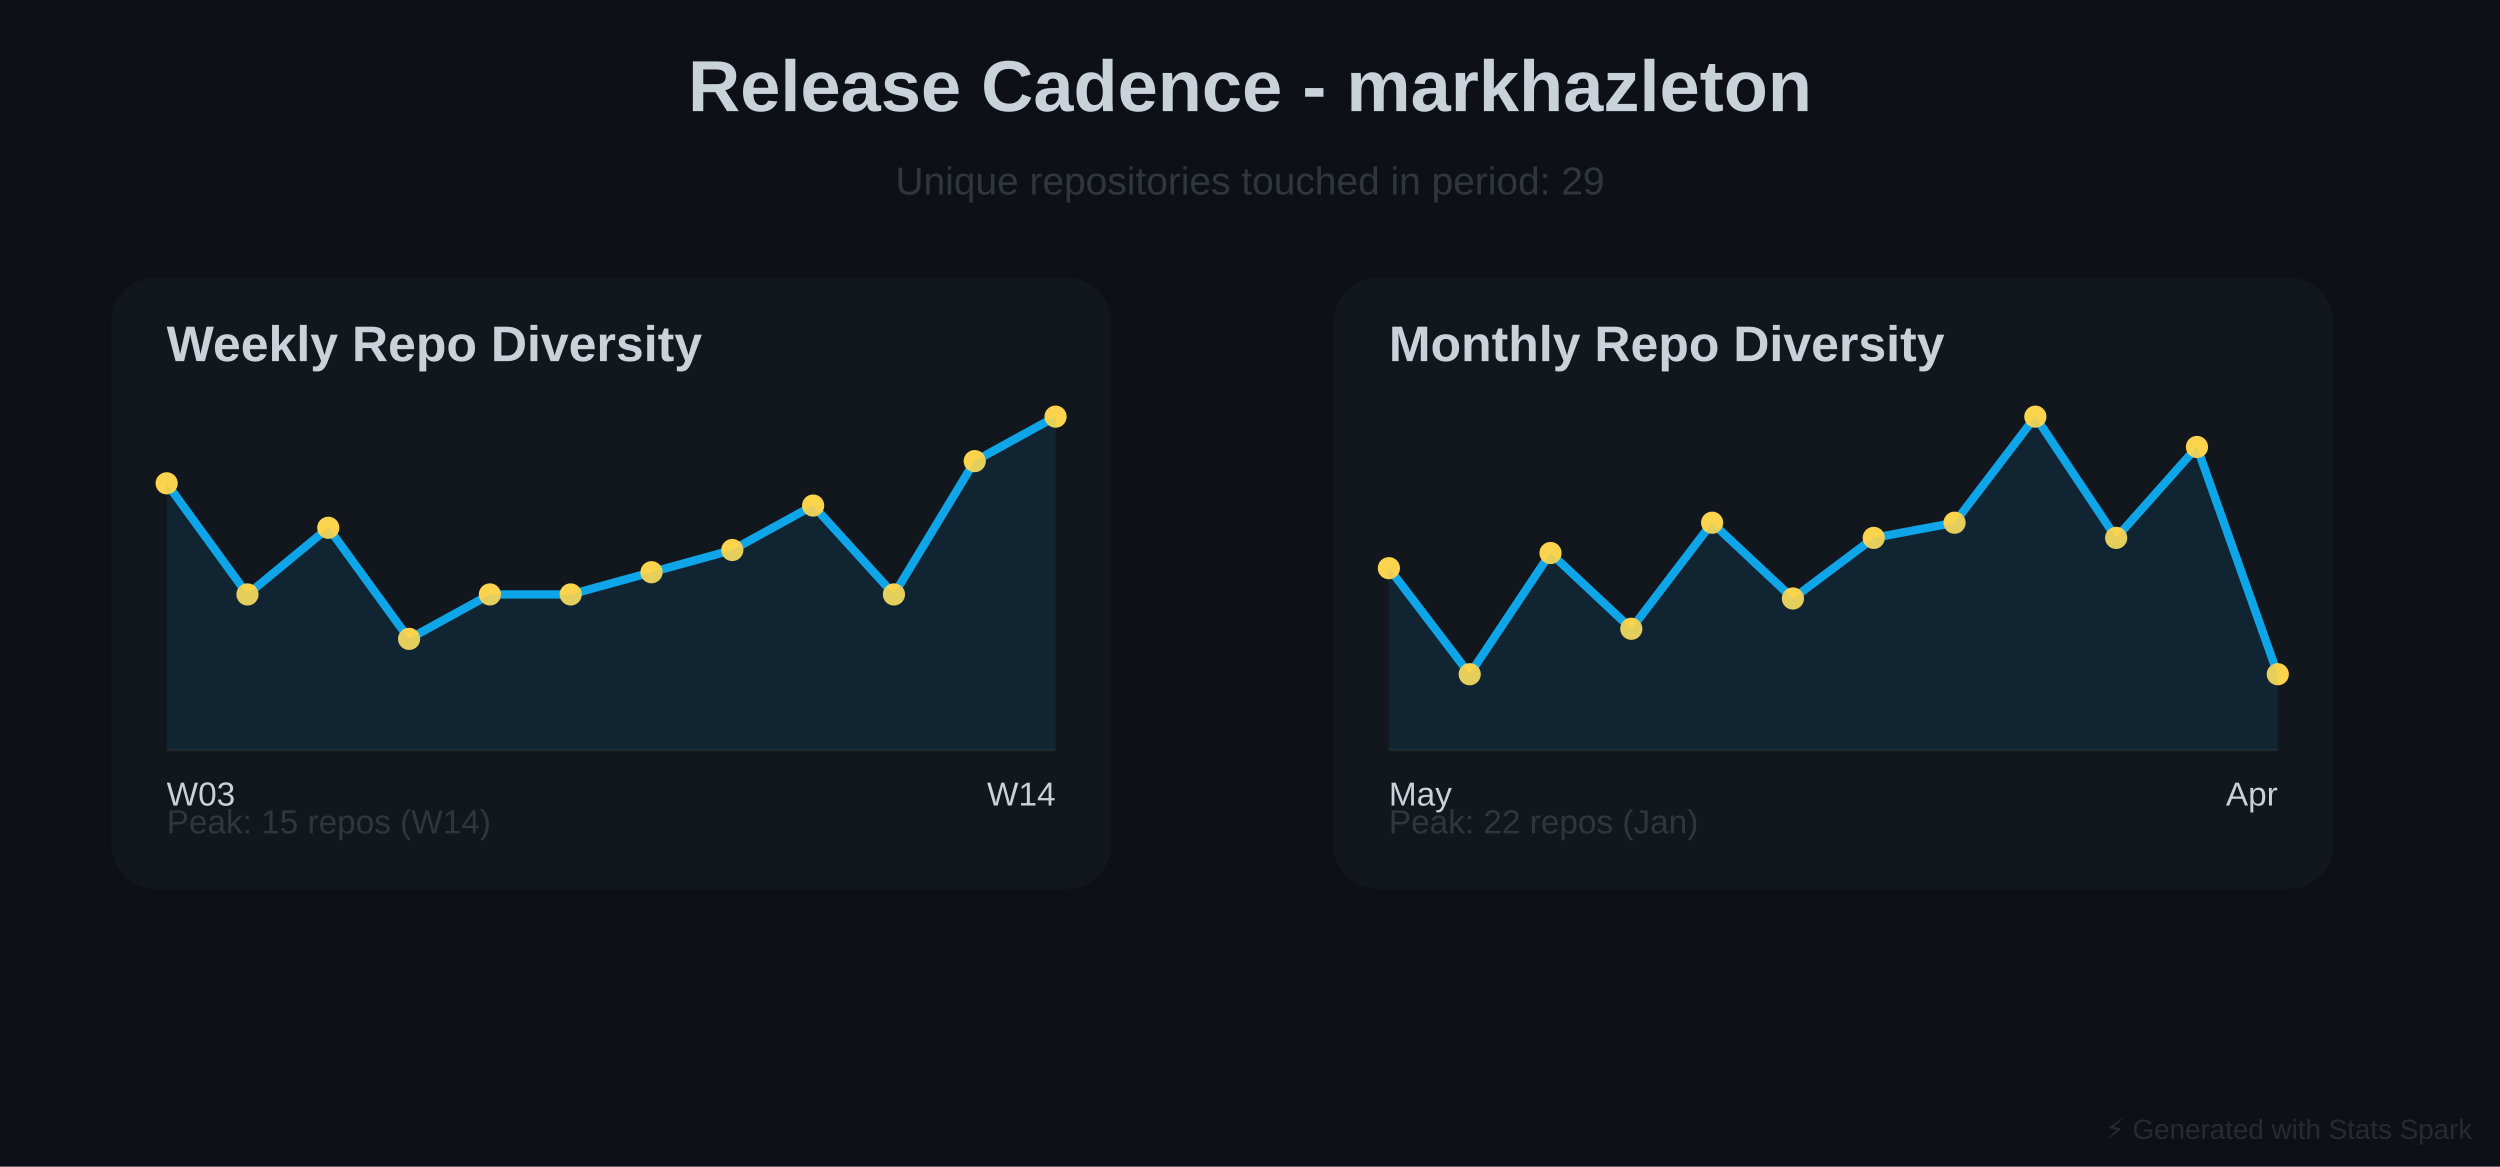
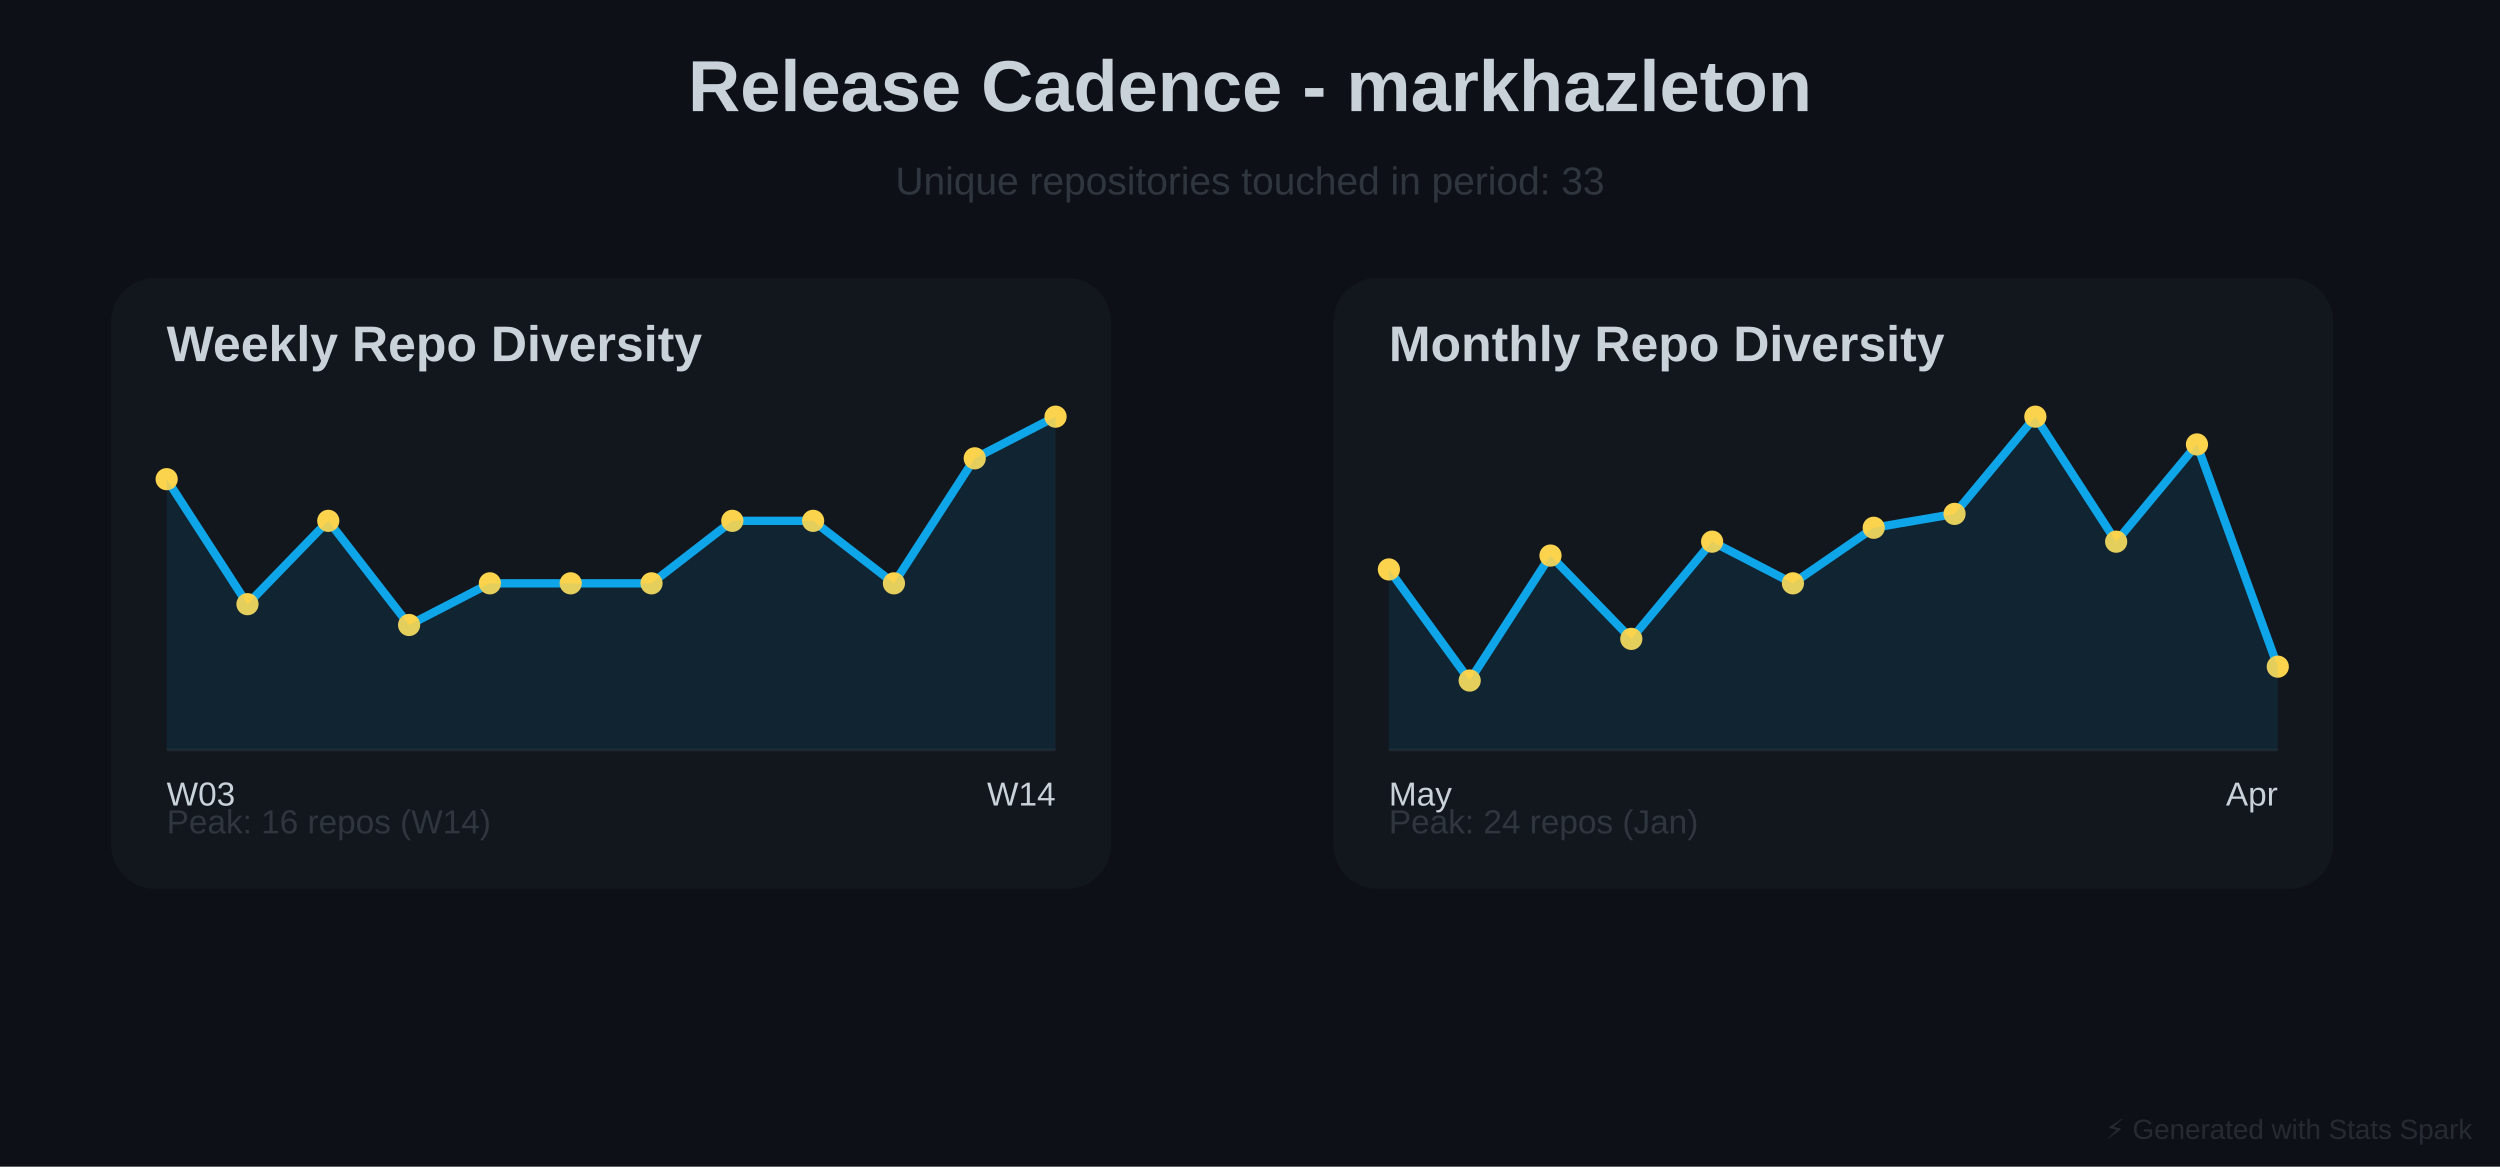
<svg xmlns="http://www.w3.org/2000/svg" baseProfile="full" height="420" version="1.1" width="900">
  <defs />
  <rect fill="#0D1117" height="420" width="900" x="0" y="0" />
  <text fill="#C9D1D9" font-family="Arial, sans-serif" font-size="26px" font-weight="bold" text-anchor="middle" x="450" y="40">Release Cadence - markhazleton</text>
-   <text fill="#30363D" font-family="Arial, sans-serif" font-size="14px" text-anchor="middle" x="450" y="70">Unique repositories touched in period: 29</text>
+   <text fill="#30363D" font-family="Arial, sans-serif" font-size="14px" text-anchor="middle" x="450" y="70">Unique repositories touched in period: 33</text>
  <rect fill="#30363D" height="220" opacity="0.15" rx="16" width="360" x="40" y="100" />
  <text fill="#C9D1D9" font-family="Arial, sans-serif" font-size="18px" font-weight="bold" x="60" y="130">Weekly Repo Diversity</text>
  <line opacity="0.4" stroke="#30363D" stroke-width="1" x1="60" x2="380" y1="270" y2="270" />
-   <polyline fill="none" points="60.0,174.0 89.091,214.0 118.182,190.0 147.273,230.0 176.364,214.0 205.455,214.0 234.545,206.0 263.636,198.0 292.727,182.0 321.818,214.0 350.909,166.0 380.0,150.0" stroke="#0EA5E9" stroke-linecap="round" stroke-linejoin="round" stroke-width="3" />
-   <circle cx="60.0" cy="174.0" fill="#FCD34D" r="4" />
-   <circle cx="89.091" cy="214.0" fill="#FCD34D" r="4" />
-   <circle cx="118.182" cy="190.0" fill="#FCD34D" r="4" />
-   <circle cx="147.273" cy="230.0" fill="#FCD34D" r="4" />
-   <circle cx="176.364" cy="214.0" fill="#FCD34D" r="4" />
-   <circle cx="205.455" cy="214.0" fill="#FCD34D" r="4" />
-   <circle cx="234.545" cy="206.0" fill="#FCD34D" r="4" />
-   <circle cx="263.636" cy="198.0" fill="#FCD34D" r="4" />
-   <circle cx="292.727" cy="182.0" fill="#FCD34D" r="4" />
-   <circle cx="321.818" cy="214.0" fill="#FCD34D" r="4" />
-   <circle cx="350.909" cy="166.0" fill="#FCD34D" r="4" />
+   <polyline fill="none" points="60.0,172.5 89.091,217.5 118.182,187.5 147.273,225.0 176.364,210.0 205.455,210.0 234.545,210.0 263.636,187.5 292.727,187.5 321.818,210.0 350.909,165.0 380.0,150.0" stroke="#0EA5E9" stroke-linecap="round" stroke-linejoin="round" stroke-width="3" />
+   <circle cx="60.0" cy="172.5" fill="#FCD34D" r="4" />
+   <circle cx="89.091" cy="217.5" fill="#FCD34D" r="4" />
+   <circle cx="118.182" cy="187.5" fill="#FCD34D" r="4" />
+   <circle cx="147.273" cy="225.0" fill="#FCD34D" r="4" />
+   <circle cx="176.364" cy="210.0" fill="#FCD34D" r="4" />
+   <circle cx="205.455" cy="210.0" fill="#FCD34D" r="4" />
+   <circle cx="234.545" cy="210.0" fill="#FCD34D" r="4" />
+   <circle cx="263.636" cy="187.5" fill="#FCD34D" r="4" />
+   <circle cx="292.727" cy="187.5" fill="#FCD34D" r="4" />
+   <circle cx="321.818" cy="210.0" fill="#FCD34D" r="4" />
+   <circle cx="350.909" cy="165.0" fill="#FCD34D" r="4" />
  <circle cx="380.0" cy="150.0" fill="#FCD34D" r="4" />
-   <polygon fill="#0EA5E9" opacity="0.1" points="60.0,174.0 89.091,214.0 118.182,190.0 147.273,230.0 176.364,214.0 205.455,214.0 234.545,206.0 263.636,198.0 292.727,182.0 321.818,214.0 350.909,166.0 380.0,150.0 380,270 60,270" />
+   <polygon fill="#0EA5E9" opacity="0.1" points="60.0,172.5 89.091,217.5 118.182,187.5 147.273,225.0 176.364,210.0 205.455,210.0 234.545,210.0 263.636,187.5 292.727,187.5 321.818,210.0 350.909,165.0 380.0,150.0 380,270 60,270" />
  <text fill="#C9D1D9" font-family="Arial, sans-serif" font-size="12px" x="60" y="290">W03</text>
  <text fill="#C9D1D9" font-family="Arial, sans-serif" font-size="12px" text-anchor="end" x="380" y="290">W14</text>
-   <text fill="#30363D" font-family="Arial, sans-serif" font-size="12px" x="60" y="300">Peak: 15 repos (W14)</text>
+   <text fill="#30363D" font-family="Arial, sans-serif" font-size="12px" x="60" y="300">Peak: 16 repos (W14)</text>
  <rect fill="#30363D" height="220" opacity="0.15" rx="16" width="360" x="480" y="100" />
  <text fill="#C9D1D9" font-family="Arial, sans-serif" font-size="18px" font-weight="bold" x="500" y="130">Monthly Repo Diversity</text>
  <line opacity="0.4" stroke="#30363D" stroke-width="1" x1="500" x2="820" y1="270" y2="270" />
-   <polyline fill="none" points="500.0,204.545 529.091,242.727 558.182,199.091 587.273,226.364 616.364,188.182 645.455,215.455 674.545,193.636 703.636,188.182 732.727,150.0 761.818,193.636 790.909,160.909 820.0,242.727" stroke="#0EA5E9" stroke-linecap="round" stroke-linejoin="round" stroke-width="3" />
-   <circle cx="500.0" cy="204.545" fill="#FCD34D" r="4" />
-   <circle cx="529.091" cy="242.727" fill="#FCD34D" r="4" />
-   <circle cx="558.182" cy="199.091" fill="#FCD34D" r="4" />
-   <circle cx="587.273" cy="226.364" fill="#FCD34D" r="4" />
-   <circle cx="616.364" cy="188.182" fill="#FCD34D" r="4" />
-   <circle cx="645.455" cy="215.455" fill="#FCD34D" r="4" />
-   <circle cx="674.545" cy="193.636" fill="#FCD34D" r="4" />
-   <circle cx="703.636" cy="188.182" fill="#FCD34D" r="4" />
+   <polyline fill="none" points="500.0,205.0 529.091,245.0 558.182,200.0 587.273,230.0 616.364,195.0 645.455,210.0 674.545,190.0 703.636,185.0 732.727,150.0 761.818,195.0 790.909,160.0 820.0,240.0" stroke="#0EA5E9" stroke-linecap="round" stroke-linejoin="round" stroke-width="3" />
+   <circle cx="500.0" cy="205.0" fill="#FCD34D" r="4" />
+   <circle cx="529.091" cy="245.0" fill="#FCD34D" r="4" />
+   <circle cx="558.182" cy="200.0" fill="#FCD34D" r="4" />
+   <circle cx="587.273" cy="230.0" fill="#FCD34D" r="4" />
+   <circle cx="616.364" cy="195.0" fill="#FCD34D" r="4" />
+   <circle cx="645.455" cy="210.0" fill="#FCD34D" r="4" />
+   <circle cx="674.545" cy="190.0" fill="#FCD34D" r="4" />
+   <circle cx="703.636" cy="185.0" fill="#FCD34D" r="4" />
  <circle cx="732.727" cy="150.0" fill="#FCD34D" r="4" />
-   <circle cx="761.818" cy="193.636" fill="#FCD34D" r="4" />
-   <circle cx="790.909" cy="160.909" fill="#FCD34D" r="4" />
-   <circle cx="820.0" cy="242.727" fill="#FCD34D" r="4" />
-   <polygon fill="#0EA5E9" opacity="0.1" points="500.0,204.545 529.091,242.727 558.182,199.091 587.273,226.364 616.364,188.182 645.455,215.455 674.545,193.636 703.636,188.182 732.727,150.0 761.818,193.636 790.909,160.909 820.0,242.727 820,270 500,270" />
+   <circle cx="761.818" cy="195.0" fill="#FCD34D" r="4" />
+   <circle cx="790.909" cy="160.0" fill="#FCD34D" r="4" />
+   <circle cx="820.0" cy="240.0" fill="#FCD34D" r="4" />
+   <polygon fill="#0EA5E9" opacity="0.1" points="500.0,205.0 529.091,245.0 558.182,200.0 587.273,230.0 616.364,195.0 645.455,210.0 674.545,190.0 703.636,185.0 732.727,150.0 761.818,195.0 790.909,160.0 820.0,240.0 820,270 500,270" />
  <text fill="#C9D1D9" font-family="Arial, sans-serif" font-size="12px" x="500" y="290">May</text>
  <text fill="#C9D1D9" font-family="Arial, sans-serif" font-size="12px" text-anchor="end" x="820" y="290">Apr</text>
-   <text fill="#30363D" font-family="Arial, sans-serif" font-size="12px" x="500" y="300">Peak: 22 repos (Jan)</text>
+   <text fill="#30363D" font-family="Arial, sans-serif" font-size="12px" x="500" y="300">Peak: 24 repos (Jan)</text>
  <text fill="#30363D" font-family="Arial, sans-serif" font-size="10px" opacity="0.7" text-anchor="end" x="890" y="410">⚡ Generated with Stats Spark</text>
</svg>
